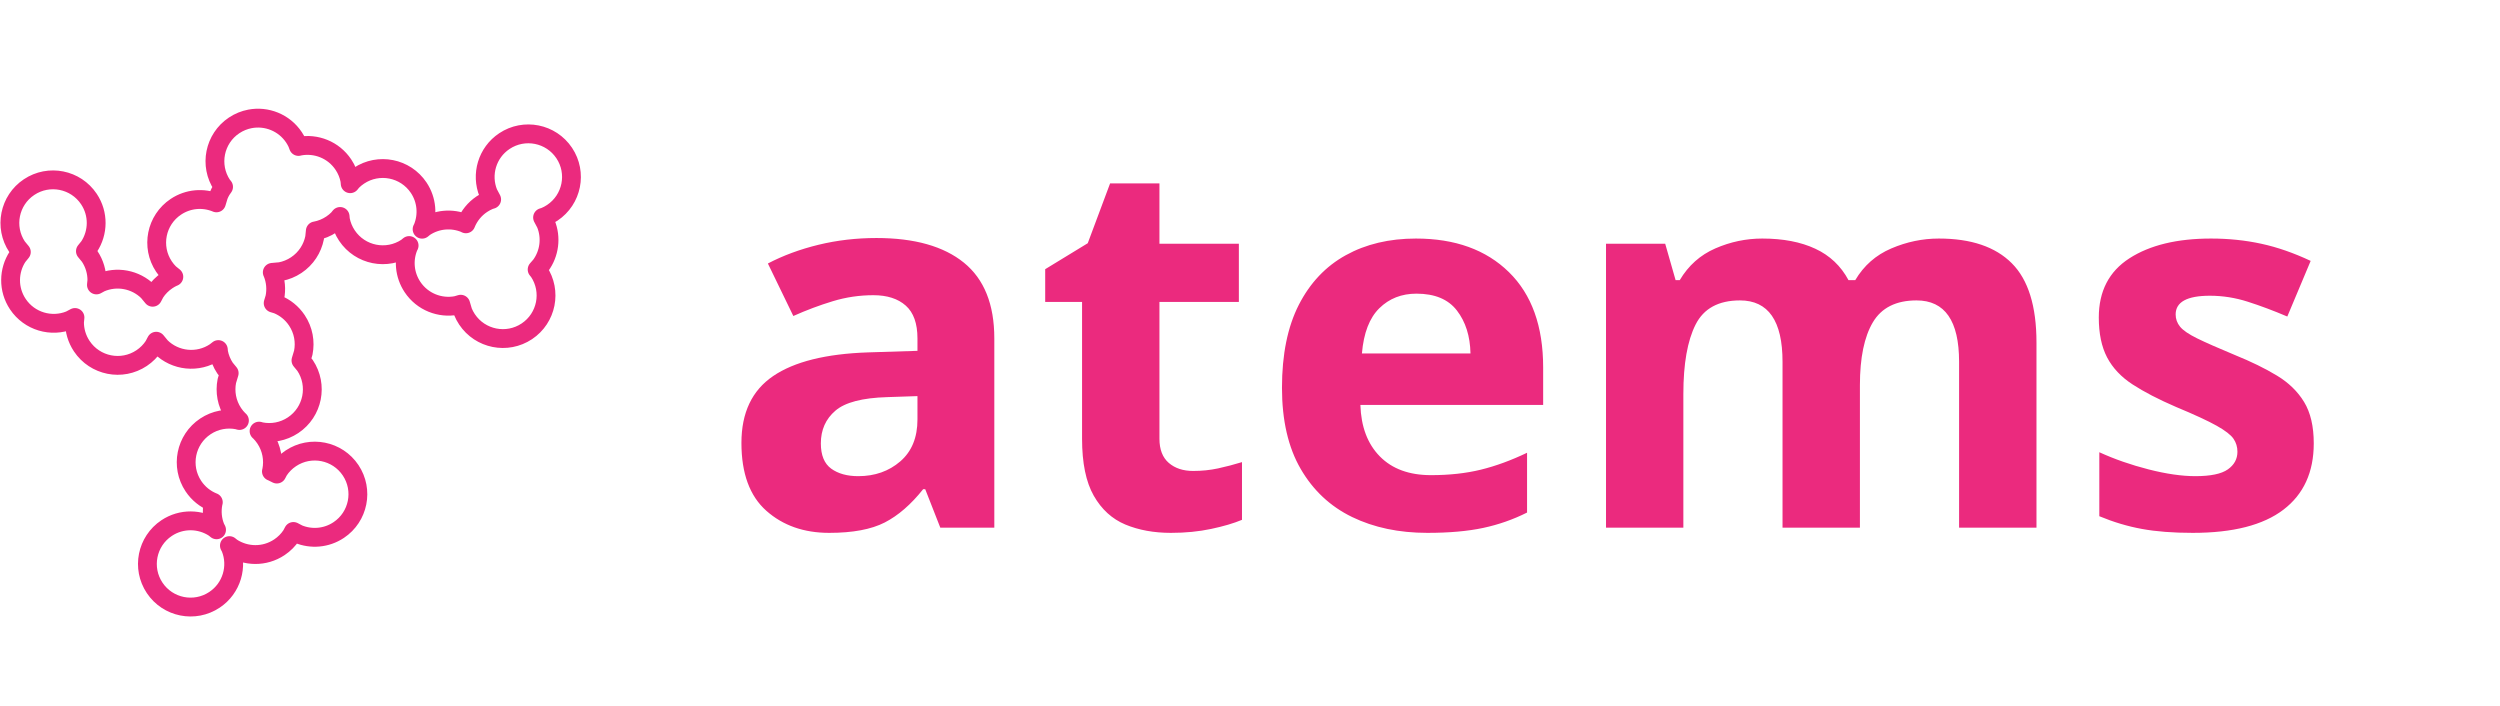
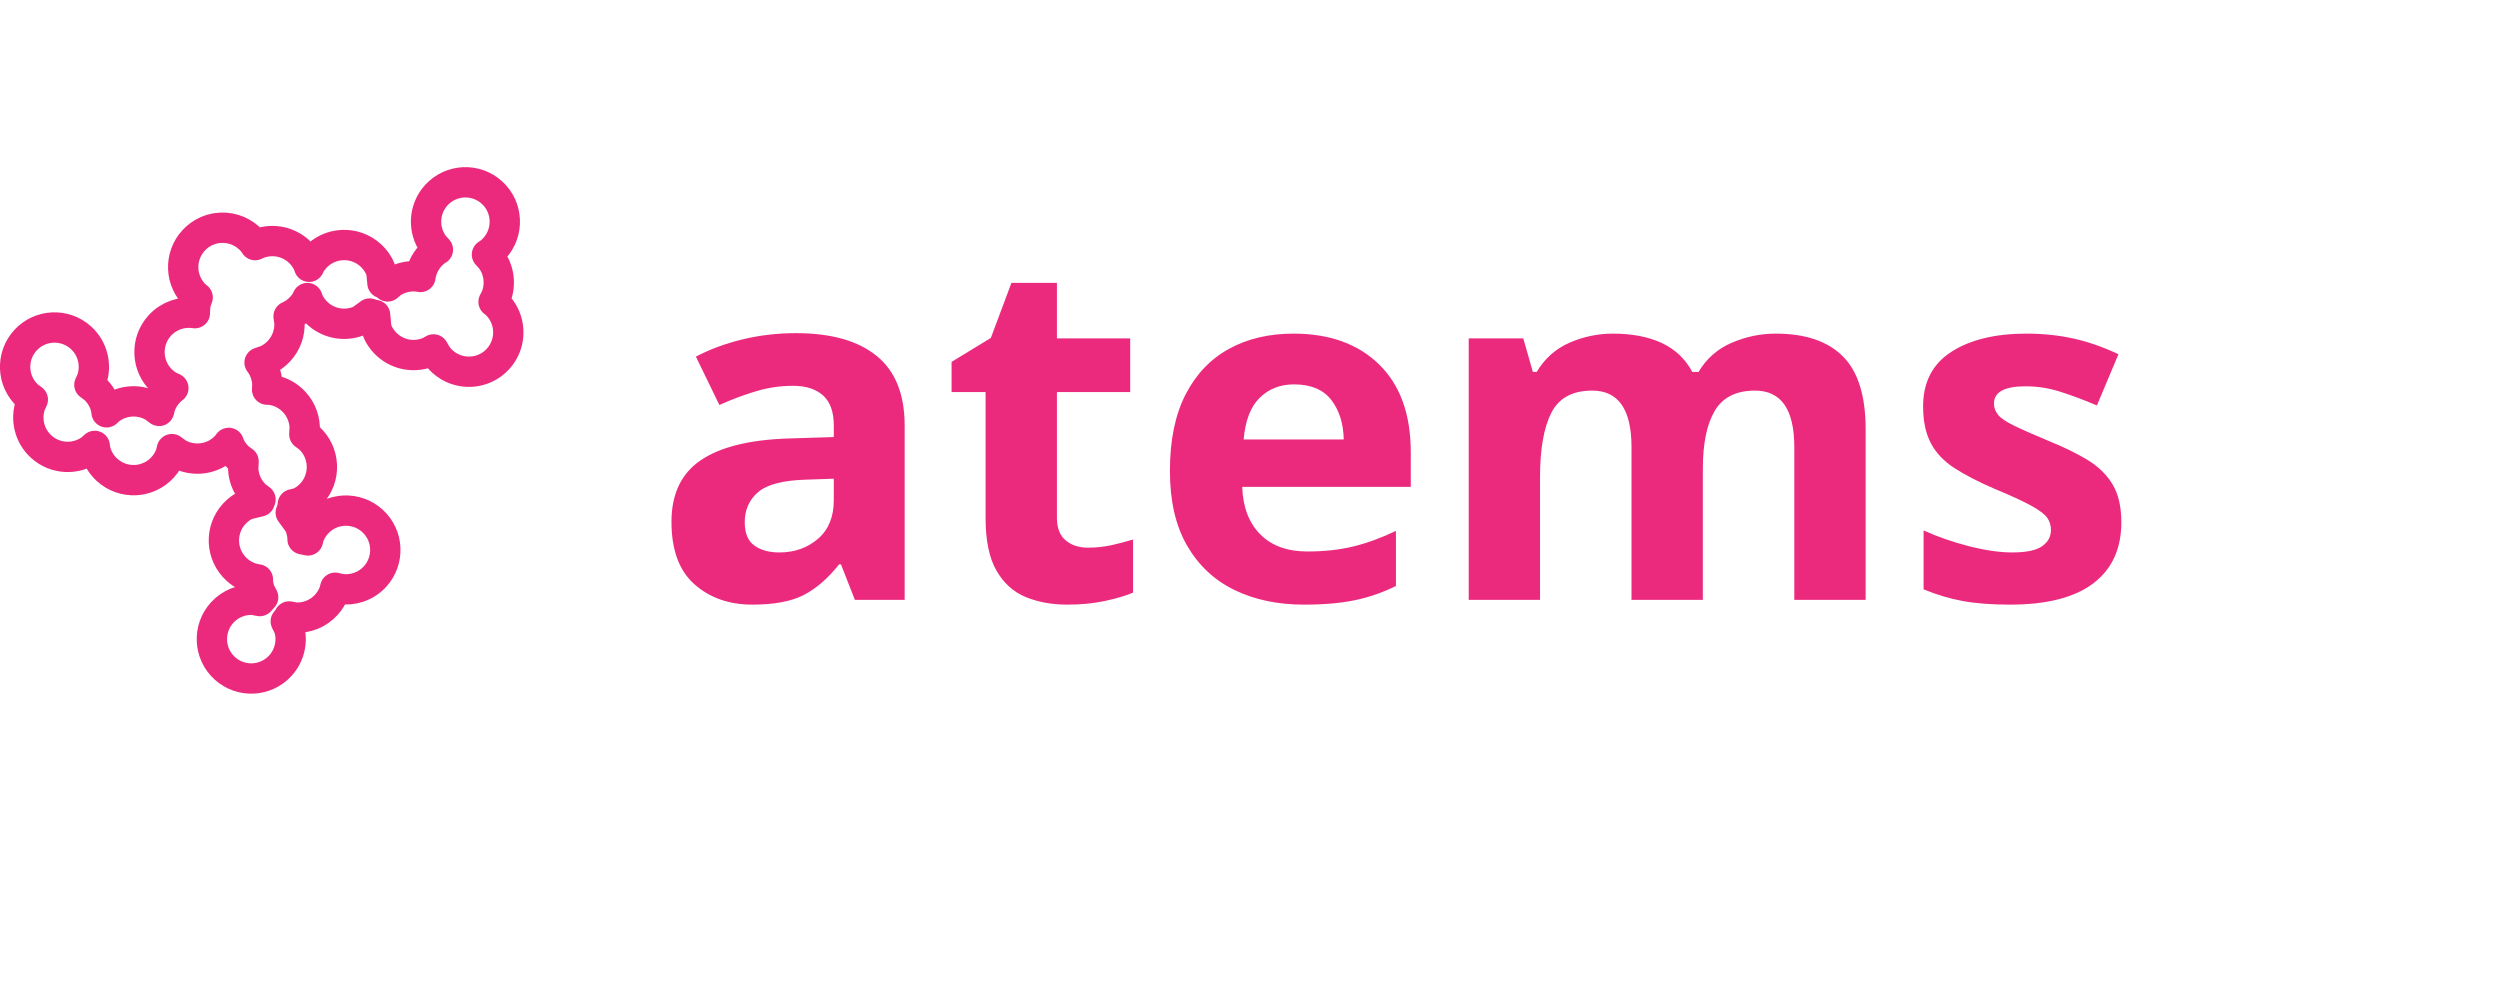
- <svg xmlns="http://www.w3.org/2000/svg" width="886" height="250" xml:space="preserve" overflow="hidden">
-   <g transform="translate(-157 -211)">
-     <text fill="#EB2A7E" font-family="Montserrat,Montserrat_MSFontService,sans-serif" font-weight="700" font-size="184" transform="matrix(1.00016 0 0 1.00159 412.027 398)">atems</text>
-     <path d="M332.628 280.813C338.481 279.7 344.701 282.077 348.217 287.332 348.656 287.989 349.038 288.668 349.363 289.363L349.82 290.567 350.147 290.471C356.001 289.358 362.22 291.734 365.736 296.99 366.908 298.742 367.668 300.648 368.04 302.595L368.145 303.748 368.828 302.908C369.543 302.188 370.341 301.527 371.219 300.943 378.243 296.267 387.737 298.156 392.425 305.164 395.354 309.544 395.713 314.887 393.855 319.418L393.626 319.851 394.465 319.162C398.856 316.24 404.211 315.882 408.753 317.735L409.152 317.945 409.176 317.868C410.291 315.149 412.204 312.72 414.837 310.967 415.715 310.382 416.633 309.9 417.573 309.518L418.283 309.309 417.109 307.1C414.427 300.529 416.646 292.766 422.792 288.674 429.816 283.998 439.309 285.887 443.997 292.895 448.685 299.902 446.79 309.375 439.766 314.05 438.888 314.635 437.971 315.118 437.031 315.5L436.321 315.709 437.495 317.917C439.506 322.846 438.761 328.445 435.67 332.662L434.395 334.117 434.983 334.829C439.671 341.836 437.777 351.308 430.753 355.984 423.729 360.661 414.234 358.77 409.547 351.763 408.961 350.887 408.478 349.973 408.095 349.034L407.314 346.398 405.822 346.838C399.969 347.951 393.75 345.574 390.234 340.319 387.305 335.939 386.946 330.596 388.804 326.063L389.032 325.63 388.194 326.319C381.17 330.996 371.675 329.107 366.989 322.099 365.817 320.346 365.056 318.441 364.684 316.495L364.578 315.341 363.895 316.182C363.18 316.902 362.383 317.561 361.505 318.146 359.749 319.315 357.838 320.073 355.887 320.444L355.783 320.454 355.538 322.86C354.772 326.688 352.542 330.225 349.031 332.563 347.275 333.733 345.364 334.492 343.413 334.863L340.531 335.126 340.623 335.298C341.772 338.113 342.021 341.149 341.447 344.02L340.847 346.007 342.329 346.453C345.055 347.565 347.489 349.473 349.247 352.1 351.59 355.604 352.288 359.725 351.522 363.553L350.695 366.297 352.15 368.059C356.837 375.067 354.943 384.538 347.919 389.215 344.407 391.554 340.278 392.25 336.44 391.486L335.847 391.308 336.058 391.478C336.779 392.192 337.44 392.987 338.026 393.863 340.37 397.367 341.069 401.487 340.303 405.315L340.225 405.576 340.357 405.616 342.146 406.501 342.814 405.238C343.906 403.583 345.341 402.113 347.098 400.945 354.121 396.268 363.615 398.158 368.303 405.166 372.99 412.173 371.095 421.645 364.071 426.321 359.682 429.245 354.327 429.602 349.784 427.748L348.017 426.82 347.327 428.126C346.234 429.782 344.799 431.25 343.043 432.419 337.775 435.927 331.118 435.741 326.141 432.472L325.336 431.821 325.738 432.577C328.421 439.149 326.201 446.912 320.055 451.004 313.031 455.681 303.538 453.79 298.85 446.783 294.163 439.775 296.058 430.304 303.081 425.627 308.35 422.119 315.007 422.306 319.983 425.575L320.788 426.226 320.385 425.469C319.236 422.652 318.987 419.618 319.561 416.747L319.64 416.486 319.507 416.447C316.782 415.334 314.347 413.426 312.59 410.798 307.902 403.791 309.797 394.319 316.821 389.642 320.333 387.304 324.462 386.608 328.3 387.371L328.893 387.549 328.683 387.379C327.961 386.666 327.299 385.87 326.713 384.995 324.37 381.49 323.672 377.37 324.437 373.542L325.265 370.798 323.81 369.035C322.639 367.284 321.878 365.378 321.506 363.431L321.416 362.449 320.291 363.327C314.144 367.419 306.108 366.484 301.054 361.492L299.402 359.491 298.511 361.179C297.419 362.834 295.983 364.303 294.227 365.471 287.203 370.148 277.709 368.259 273.022 361.251 271.264 358.623 270.432 355.649 270.449 352.71L270.614 351.095 268.833 352.037C262.246 354.713 254.465 352.499 250.363 346.367 246.848 341.112 247.034 334.471 250.31 329.505L251.604 327.915 250.112 326.108C245.425 319.101 247.319 309.629 254.343 304.953 261.367 300.276 270.862 302.166 275.548 309.174 279.064 314.429 278.878 321.072 275.601 326.036L274.308 327.627 275.799 329.433C277.558 332.061 278.39 335.036 278.373 337.973L278.21 339.573 279.636 338.794C285.361 336.301 292.067 337.563 296.489 341.931L298.141 343.932 299.033 342.244C300.125 340.589 301.56 339.119 303.317 337.95 303.975 337.512 304.655 337.131 305.351 336.807L305.647 336.695 304.111 335.452C303.389 334.739 302.728 333.943 302.142 333.066 297.454 326.059 299.348 316.588 306.372 311.911 310.763 308.989 316.118 308.631 320.66 310.484L320.746 310.529 321.531 307.933C321.81 307.253 322.138 306.591 322.515 305.954L323.273 304.865 322.78 304.268C318.093 297.26 319.987 287.788 327.011 283.112 328.767 281.942 330.677 281.184 332.628 280.813Z" stroke="#EB2A7E" stroke-width="6.668" stroke-linecap="round" stroke-linejoin="round" stroke-miterlimit="10" fill="none" fill-rule="evenodd" transform="matrix(1 0 0 1.00143 -87.0384 -28.0778)" />
+ <svg xmlns="http://www.w3.org/2000/svg" width="3305" height="1329" xml:space="preserve" overflow="hidden">
+   <g transform="translate(-735 -665)">
+     <text fill="#EB2A7E" font-family="Montserrat,Montserrat_MSFontService,sans-serif" font-weight="700" font-size="633" transform="matrix(1 0 0 1 1596.1 1458)">atems</text>
+     <path d="M1347.91 906.055C1361.22 905.442 1374.76 909.908 1385.38 919.597 1406.62 938.975 1408.14 971.91 1388.77 993.16 1386.35 995.816 1383.71 998.164 1380.92 1000.2L1378.74 1001.48 1384.44 1007.83C1395.13 1022.51 1397.26 1041.67 1390.51 1058.18L1387.49 1064.04 1390.02 1065.92C1411.26 1085.3 1412.78 1118.24 1393.41 1139.49 1374.04 1160.73 1341.11 1162.25 1319.87 1142.87 1317.22 1140.45 1314.87 1137.82 1312.83 1135.02L1308.09 1126.93 1303.52 1129.61C1285.09 1138.09 1262.59 1135.31 1246.66 1120.78 1240.02 1114.72 1235.31 1107.34 1232.56 1099.41L1230.87 1081.43 1229.18 1081.5 1223.72 1079.51 1211.75 1088.28C1193.32 1096.77 1170.82 1093.99 1154.89 1079.45 1149.58 1074.61 1145.5 1068.92 1142.68 1062.77L1141.38 1059.04 1139.81 1062.38C1138.04 1065.35 1135.95 1068.19 1133.52 1070.85 1128.68 1076.16 1122.99 1080.24 1116.85 1083.07L1116.51 1083.18 1117.68 1091.36C1118.29 1104.67 1113.83 1118.22 1104.14 1128.84 1099.3 1134.15 1093.61 1138.23 1087.47 1141.06L1078.16 1144.29 1078.6 1144.79C1084.71 1153.18 1088.03 1163.03 1088.49 1173.01L1088.13 1180.09 1093.4 1180.35C1103.32 1181.8 1112.93 1186.13 1120.89 1193.4 1131.51 1203.09 1137.2 1216.16 1137.82 1229.48L1137.33 1239.25 1143.59 1243.89C1164.83 1263.27 1166.35 1296.21 1146.98 1317.46 1142.13 1322.77 1136.44 1326.85 1130.3 1329.68L1122.06 1331.68 1122.2 1334.88 1119.36 1342.68 1130.32 1357.64C1133.14 1363.79 1134.72 1370.39 1135.03 1377.04L1134.98 1377.97 1135.45 1377.99 1142.09 1379.46 1143.26 1374.73C1145.51 1368.35 1149.05 1362.31 1153.89 1356.99 1173.26 1335.75 1206.18 1334.23 1227.42 1353.61 1248.67 1372.98 1250.18 1405.92 1230.81 1427.17 1218.7 1440.45 1201.3 1446.02 1184.77 1443.6L1178.17 1441.97 1176.96 1446.87C1174.71 1453.25 1171.18 1459.29 1166.33 1464.6 1155.44 1476.56 1140.25 1482.27 1125.27 1481.52L1117.29 1479.96 1116.39 1482.43 1112.78 1486.42 1117.11 1495.22C1122.06 1512.09 1118.34 1531.07 1105.63 1545.01 1086.26 1566.26 1053.33 1567.78 1032.09 1548.4 1010.85 1529.03 1009.33 1496.09 1028.71 1474.84 1039.6 1462.89 1054.79 1457.18 1069.77 1457.92L1078.38 1459.61 1078.41 1459.53 1082.87 1454.6 1078.7 1446.62C1077.05 1441.86 1076.1 1436.9 1075.87 1431.91L1075.92 1430.98 1075.45 1430.96C1065.53 1429.51 1055.92 1425.18 1047.95 1417.91 1026.71 1398.54 1025.19 1365.6 1044.57 1344.35 1049.41 1339.04 1055.1 1334.96 1061.24 1332.13L1078.4 1327.96 1078.4 1327.96 1079.38 1325.26 1073.44 1320.85C1062.82 1311.16 1057.13 1298.08 1056.52 1284.77L1057 1275 1050.74 1270.35C1045.43 1265.5 1041.36 1259.81 1038.53 1253.67L1037.43 1250.49 1034.43 1254.32C1017.48 1272.91 990.154 1276.4 969.357 1264L962.256 1258.72 960.695 1265.04C958.445 1271.42 954.908 1277.47 950.065 1282.78 930.694 1304.03 897.77 1305.55 876.529 1286.17 868.563 1278.9 863.371 1269.73 861.015 1259.98L860.233 1254.49 855.125 1259.07C835.555 1273.33 808.025 1272.37 789.439 1255.42 773.508 1240.88 768.671 1218.72 775.421 1199.59L778.388 1193.26 771.978 1188.5C750.737 1169.12 749.22 1136.18 768.591 1114.93 787.963 1093.68 820.886 1092.17 842.127 1111.54 858.059 1126.08 862.894 1148.24 856.145 1167.37L853.179 1173.7 859.588 1178.47C867.553 1185.73 872.745 1194.91 875.102 1204.66L875.876 1210.09 879.951 1206.34C896.821 1193.39 920.017 1192.07 938.214 1202.93L945.315 1208.2 946.876 1201.88C949.126 1195.5 952.663 1189.46 957.506 1184.14 959.322 1182.15 961.257 1180.33 963.291 1178.69L964.178 1178.07 958.08 1175.21C955.108 1173.44 952.271 1171.35 949.616 1168.92 928.374 1149.55 926.857 1116.61 946.228 1095.36 958.335 1082.08 975.736 1076.51 992.271 1078.93L992.593 1079.01 993.05 1069.76C993.413 1067.28 993.956 1064.82 994.679 1062.4L996.291 1058.17 994.171 1056.59C972.929 1037.21 971.413 1004.28 990.784 983.029 995.626 977.716 1001.32 973.637 1007.46 970.81 1012.07 968.689 1016.93 967.272 1021.88 966.567 1036.73 964.451 1052.37 968.74 1064.32 979.641 1066.31 981.457 1068.13 983.393 1069.77 985.428L1072.27 989.043 1073.28 988.454C1091.7 979.971 1114.21 982.751 1130.14 997.285 1135.45 1002.13 1139.53 1007.82 1142.35 1013.97L1143.65 1017.7 1145.22 1014.36C1146.99 1011.39 1149.08 1008.55 1151.5 1005.89 1170.87 984.641 1203.8 983.123 1225.04 1002.5 1231.68 1008.56 1236.39 1015.94 1239.14 1023.87L1240.6 1039.33 1244.09 1040.6 1247.45 1043.65 1253.25 1038.7C1264.03 1031.64 1276.92 1028.96 1289.32 1030.78L1290.81 1031.15 1290.82 1030.87C1292.27 1020.95 1296.6 1011.33 1303.86 1003.36 1306.28 1000.71 1308.92 998.361 1311.71 996.324L1313.89 995.048 1308.19 988.695C1293.94 969.119 1294.9 941.578 1311.84 922.985 1321.53 912.36 1334.6 906.668 1347.91 906.055Z" stroke="#EB2A7E" stroke-width="40.104" stroke-linecap="round" stroke-linejoin="round" stroke-miterlimit="10" fill="none" fill-rule="evenodd" />
  </g>
</svg>
